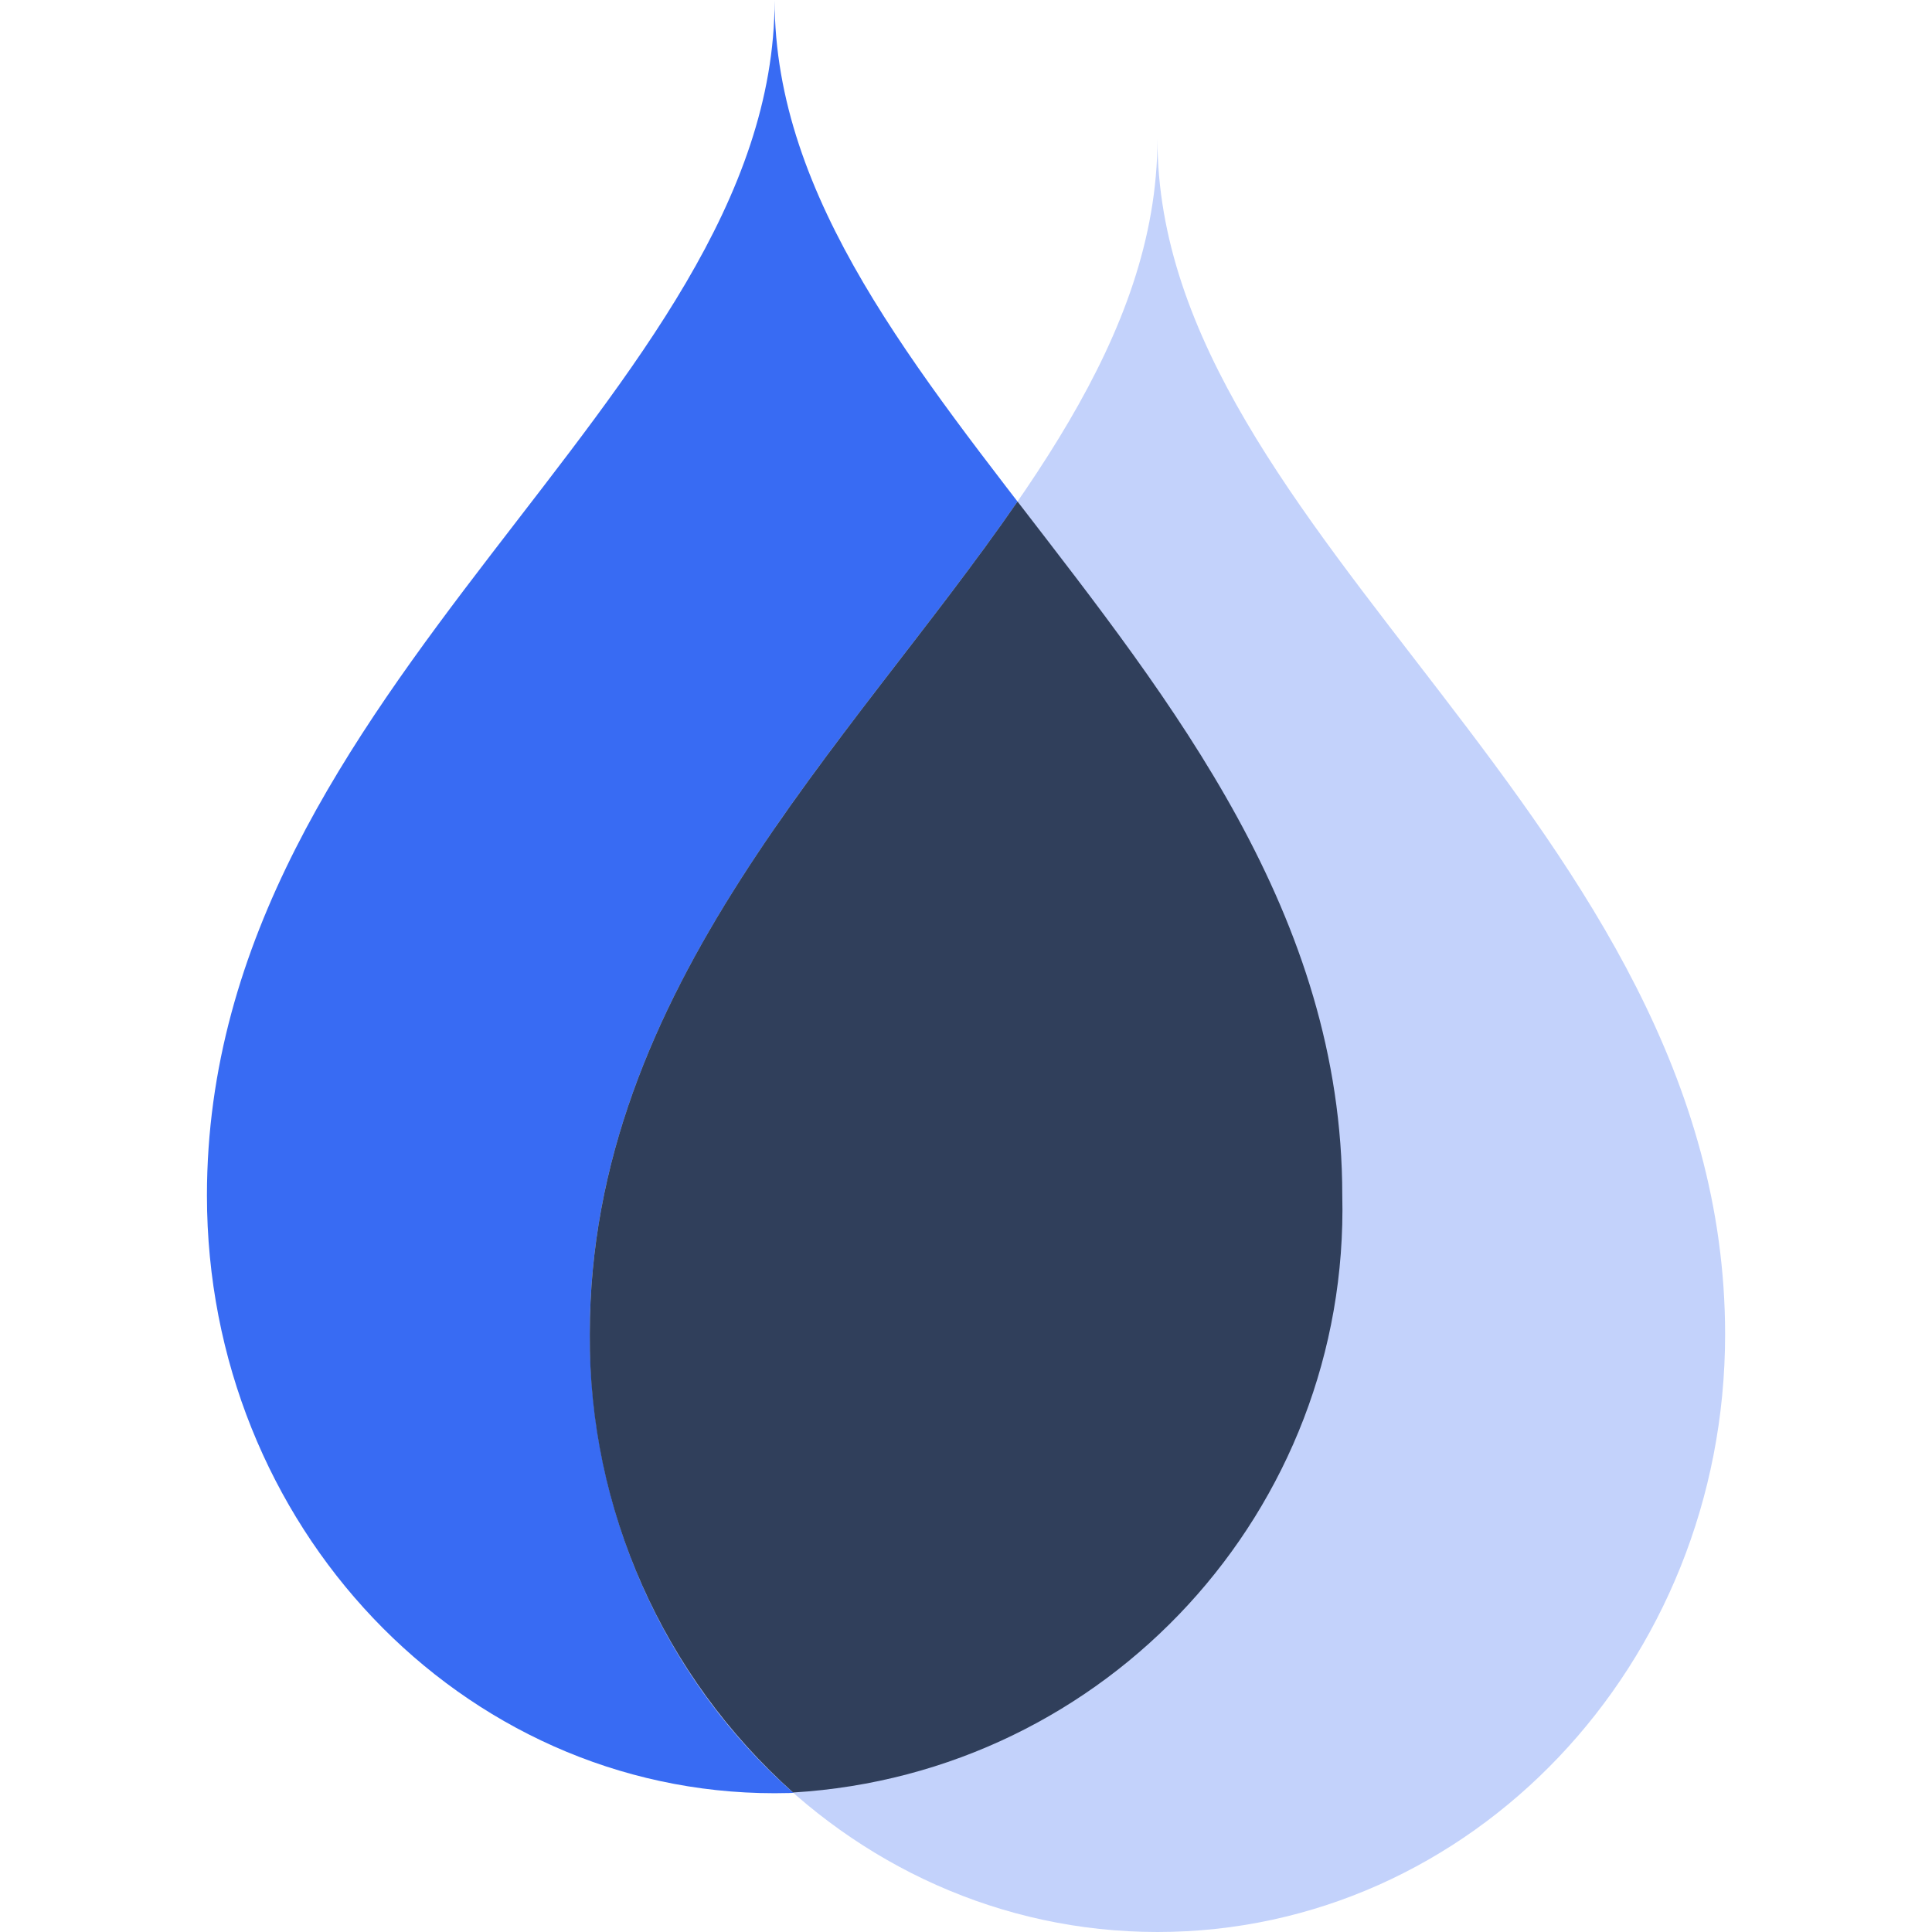
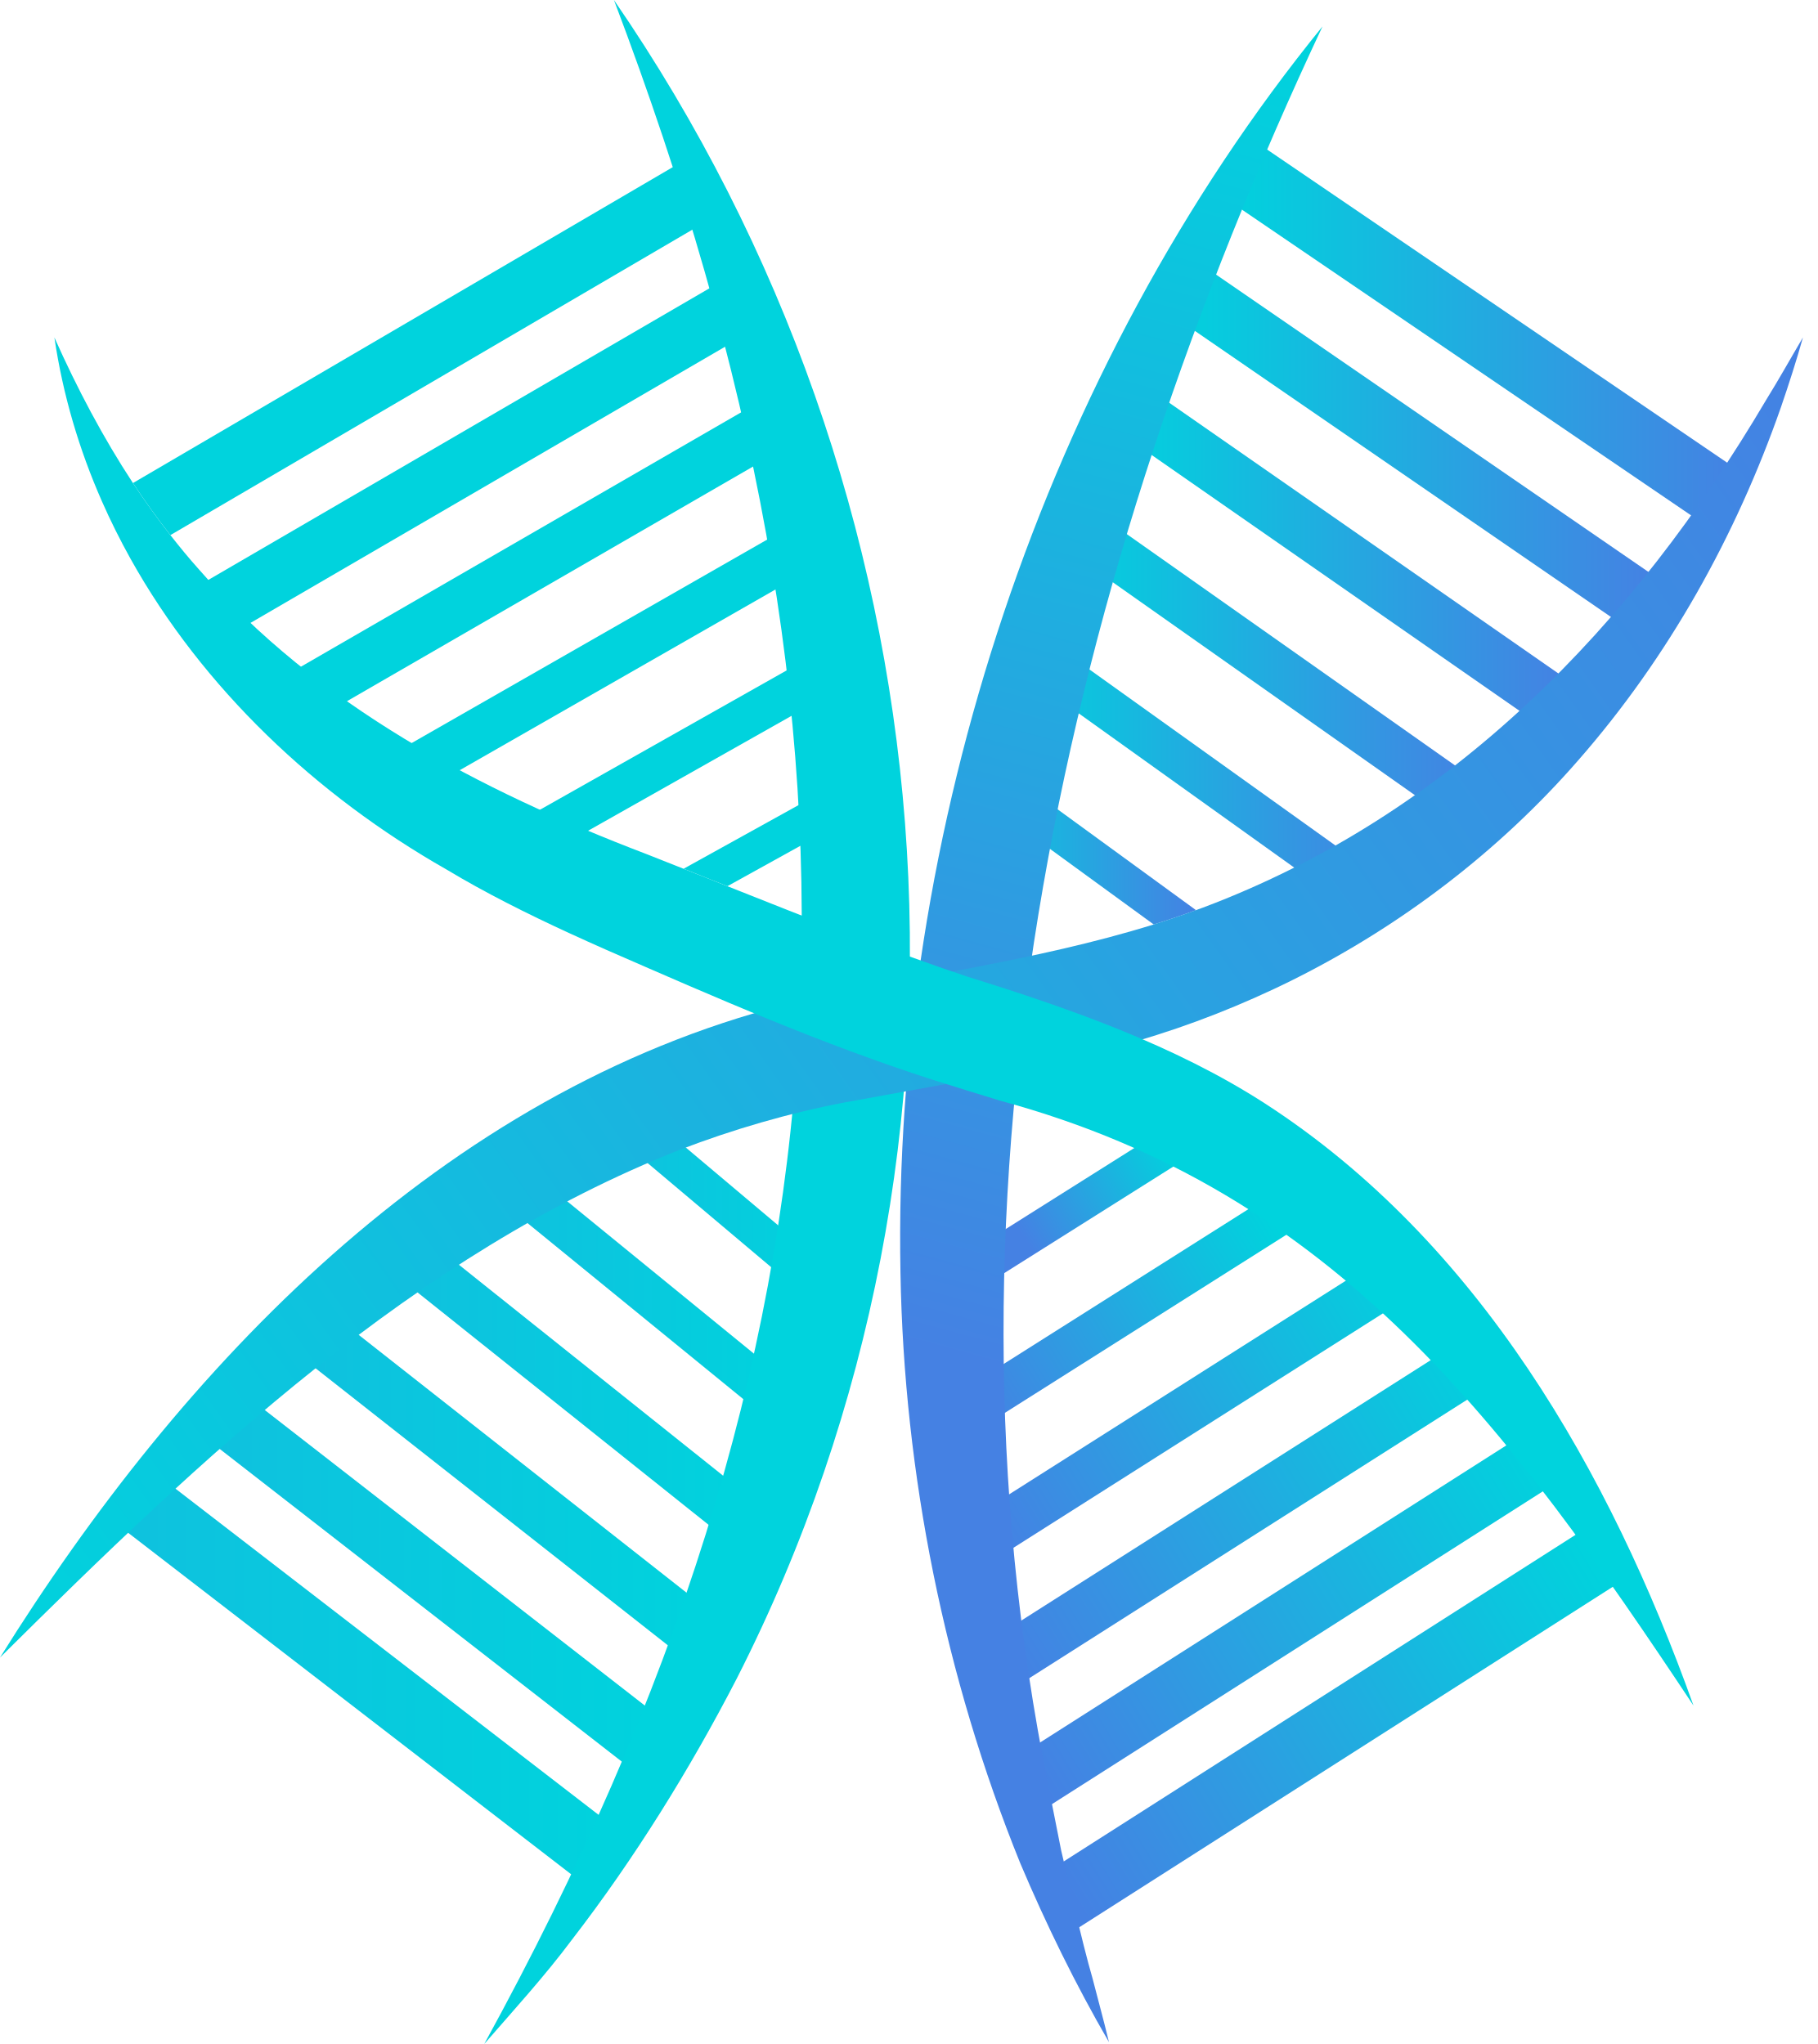
- <svg xmlns="http://www.w3.org/2000/svg" width="32" height="32" class="icon" viewBox="0 0 1024 1024">
-   <path fill="#386BF3" d="M410.558.109c0 210.974-300.876 361.752-300.876 633.548 0 174.943 134.704 316.787 300.876 316.787s300.877-141.817 300.877-316.787C711.408 361.752 410.558 210.974 410.558.109z" />
-   <path fill="#C3D2FB" d="M613.469 73.665c0 211.055-300.877 361.914-300.877 633.547C312.592 882.156 447.296 1024 613.47 1024s300.876-141.817 300.876-316.788C914.29 435.58 613.469 284.72 613.469 73.665z" />
-   <path fill="#303F5B" d="M312.592 707.212c0-183.713 137.636-312.171 226.723-441.39 81.702 106.112 172.12 218.74 172.12 367.726A309.755 309.755 0 0 1 420.36 950.064a323.114 323.114 0 0 1-107.769-242.852z" />
+ <svg xmlns="http://www.w3.org/2000/svg" width="112" height="126" viewBox="0 0 112 126" fill="none">
+   <g id="g8">
+     <g id="g100">
+       <g id="g102">
+         <g id="g108">
+           <g id="g110">
+             <path id="path120" d="M56.527 79.2L57.727 81.103L76.582 69.219L75.383 67.314L56.527 79.2Z" fill="url(#paint0_linear_7293_139586)" />
+           </g>
+         </g>
+       </g>
+     </g>
+     <g id="g122">
+       <g id="g124">
+         <g id="g130">
+           <g id="g132">
+             <path id="path140" d="M57.934 86.561L59.317 88.746L81.316 74.825L79.933 72.64L57.934 86.561Z" fill="url(#paint1_linear_7293_139586)" />
+           </g>
+         </g>
+       </g>
+     </g>
+     <g id="g142">
+       <g id="g144">
+         <g id="g150">
+           <g id="g152">
+             <path id="path160" d="M59.34 93.927L60.908 96.394L86.05 80.438L84.483 77.968L59.34 93.927Z" fill="url(#paint2_linear_7293_139586)" />
+           </g>
+         </g>
+       </g>
+     </g>
+     <g id="g162">
+       <g id="g164">
+         <g id="g170">
+           <g id="g172">
+             <path id="path180" d="M60.748 101.292L62.498 104.044L90.784 86.05L89.032 83.298L60.748 101.292Z" fill="url(#paint3_linear_7293_139586)" />
+           </g>
+         </g>
+       </g>
+     </g>
+     <g id="g182">
+       <g id="g184">
+         <g id="g190">
+           <g id="g192">
+             <path id="path200" d="M62.155 108.652L64.089 111.686L95.516 91.656L93.583 88.62L62.155 108.652Z" fill="url(#paint4_linear_7293_139586)" />
+           </g>
+         </g>
+       </g>
+     </g>
+     <g id="g202">
+       <g id="g204">
+         <g id="g210">
+           <g id="g212">
+             <path id="path220" d="M63.562 116.018L65.68 119.335L100.251 97.268L98.133 93.951L63.562 116.018Z" fill="url(#paint5_linear_7293_139586)" />
+           </g>
+         </g>
+       </g>
+     </g>
+     <g id="g222">
+       <g id="g224">
+         <g id="g230">
+           <g id="g232">
+             <path id="path240" d="M75.186 12.003L105.07 32.35L107.284 29.096L77.401 8.75L75.186 12.003Z" fill="url(#paint6_linear_7293_139586)" />
+           </g>
+         </g>
+       </g>
+     </g>
+     <g id="g242">
+       <g id="g244">
+         <g id="g250">
+           <g id="g252">
+             <path id="path260" d="M71.946 19.234L99.877 38.443L101.916 35.48L73.986 16.269L71.946 19.234Z" fill="url(#paint7_linear_7293_139586)" />
+           </g>
+         </g>
+       </g>
+     </g>
+     <g id="g262">
+       <g id="g264">
+         <g id="g270">
+           <g id="g272">
+             <path id="path280" d="M68.707 26.47L94.686 44.544L96.548 41.868L70.57 23.793L68.707 26.47Z" fill="url(#paint8_linear_7293_139586)" />
+           </g>
+         </g>
+       </g>
+     </g>
+     <g id="g282">
+       <g id="g284">
+         <g id="g290">
+           <g id="g292">
+             <path id="path300" d="M65.469 33.7L89.495 50.637L91.18 48.248L67.153 31.311L65.469 33.7Z" fill="url(#paint9_linear_7293_139586)" />
+           </g>
+         </g>
+       </g>
+     </g>
+     <g id="g302">
+       <g id="g304">
+         <g id="g310">
+           <g id="g312">
+             <path id="path320" d="M62.232 40.934L84.305 56.735L85.811 54.632L63.737 38.832L62.232 40.934Z" fill="url(#paint10_linear_7293_139586)" />
+           </g>
+         </g>
+       </g>
+     </g>
+     <g id="g322">
+       <g id="g324">
+         <g id="g330">
+           <g id="g332">
+             <path id="path340" d="M58.994 48.165L71.102 56.988C71.979 56.715 72.847 56.42 73.707 56.105L60.318 46.348L58.994 48.165Z" fill="url(#paint11_linear_7293_139586)" />
+           </g>
+         </g>
+       </g>
+     </g>
+     <g id="g342">
+       <g id="g344">
+         <g id="g350">
+           <g id="g352">
+             <path id="path360" d="M37.652 69.791L49.925 80.137L51.375 78.416L39.101 68.072L37.652 69.791Z" fill="url(#paint12_linear_7293_139586)" />
+           </g>
+         </g>
+       </g>
+     </g>
+     <g id="g362">
+       <g id="g364">
+         <g id="g370">
+           <g id="g372">
+             <path id="path380" d="M31.539 74.605L47.212 87.393L48.847 85.39L33.175 72.601L31.539 74.605Z" fill="url(#paint13_linear_7293_139586)" />
+           </g>
+         </g>
+       </g>
+     </g>
+     <g id="g382">
+       <g id="g384">
+         <g id="g390">
+           <g id="g392">
+             <path id="path400" d="M25.424 79.424L44.495 94.656L46.321 92.371L27.249 77.14L25.424 79.424Z" fill="url(#paint14_linear_7293_139586)" />
+           </g>
+         </g>
+       </g>
+     </g>
+     <g id="g402">
+       <g id="g404">
+         <g id="g410">
+           <g id="g412">
+             <path id="path420" d="M19.31 84.237L41.779 101.912L43.796 99.349L21.326 81.673L19.31 84.237Z" fill="url(#paint15_linear_7293_139586)" />
+           </g>
+         </g>
+       </g>
+     </g>
+     <g id="g422">
+       <g id="g424">
+         <g id="g430">
+           <g id="g432">
+             <path id="path440" d="M13.194 89.049L39.062 109.17L41.272 106.329L15.404 86.21L13.194 89.049Z" fill="url(#paint16_linear_7293_139586)" />
+           </g>
+         </g>
+       </g>
+     </g>
+     <g id="g442">
+       <g id="g444">
+         <g id="g450">
+           <g id="g452">
+             <path id="path460" d="M7.078 93.856L36.344 116.42L38.746 113.305L9.481 90.739L7.078 93.856Z" fill="url(#paint17_linear_7293_139586)" />
+           </g>
+         </g>
+       </g>
+     </g>
+     <g id="g464">
+       <g id="g470">
+         <path id="path472" d="M12.612 40.043L10.803 36.933L44.702 17.2L46.512 20.31L12.612 40.043Z" fill="#00D3DD" />
+       </g>
+       <g id="g474">
+         <path id="path476" d="M18.493 44.895L16.861 42.071L46.636 24.863L48.268 27.685L18.493 44.895Z" fill="#00D3DD" />
+       </g>
+       <g id="g478">
+         <path id="path480" d="M24.373 49.744L22.921 47.206L48.572 32.522L50.025 35.059L24.373 49.744Z" fill="#00D3DD" />
+       </g>
+       <g id="g482">
+         <path id="path484" d="M30.252 54.594L28.981 52.342L50.507 40.181L51.778 42.434L30.252 54.594Z" fill="#00D3DD" />
+       </g>
+       <g id="g486">
+         <path id="path488" d="M44.756 12.936L42.767 9.539L8.195 29.776C8.922 30.884 9.692 31.953 10.502 32.986L44.756 12.936Z" fill="#00D3DD" />
+       </g>
+       <g id="g490">
+         <path id="path492" d="M53.533 49.809L52.443 47.84L42.128 53.553C43.014 53.905 43.917 54.264 44.83 54.628L53.533 49.809Z" fill="#00D3DD" />
+       </g>
+     </g>
+     <g id="g494">
+       <g id="g496">
+         <g id="g502">
+           <g id="g504">
+             <path id="path512" d="M55.494 78.478C55.711 90.878 58.22 103.358 62.875 114.854C64.469 118.623 66.291 122.346 68.343 125.885C68.024 124.55 67.659 123.241 67.323 121.927C67.042 120.971 66.534 118.963 66.326 117.995L65.397 114.066L64.615 110.117C57.087 73.056 65.632 35.431 81.502 1.631C64.327 22.765 54.978 51.274 55.494 78.478Z" fill="url(#paint18_linear_7293_139586)" />
+           </g>
+         </g>
+       </g>
+     </g>
+     <g id="g516">
+       <g id="g522">
+         <path id="path524" d="M37.835 0C58.748 30.398 62.23 70.382 45.415 103.453C42.533 109.04 39.092 114.588 35.257 119.558C33.583 121.802 31.677 123.89 29.842 126C53.477 82.919 55.151 45.673 37.835 0Z" fill="#00D3DD" />
+       </g>
+     </g>
+     <g id="g526">
+       <g id="g528">
+         <g id="g534">
+           <g id="g536">
+             <path id="path544" d="M108.83 24.676C100.653 38.533 89.422 50.2 74.141 55.946C73.997 56.001 73.852 56.049 73.707 56.102C72.847 56.417 71.979 56.712 71.102 56.986C63.773 59.268 55.907 60.23 48.44 61.921C27.288 67.331 11.204 84.198 0 102.178C12.36 89.911 25.534 77.328 41.912 70.87C45.191 69.613 48.603 68.621 52.037 67.961C57.138 67.019 62.527 66.148 67.579 64.835C70.912 64.03 74.171 62.907 77.312 61.513C78.094 61.165 78.87 60.804 79.635 60.423C86.318 57.095 92.37 52.484 97.267 46.864C102.823 40.516 106.982 33.038 109.753 25.11C110.245 23.681 110.704 22.248 111.113 20.799C110.348 22.094 109.621 23.401 108.83 24.676Z" fill="url(#paint19_linear_7293_139586)" />
+           </g>
+         </g>
+       </g>
+     </g>
+     <g id="g554">
+       <path id="path556" d="M77.967 68.029C72.382 64.422 65.897 62.158 59.618 60.205C54.978 58.658 49.753 56.591 44.83 54.63C43.917 54.267 43.015 53.907 42.129 53.555C41.35 53.246 40.582 52.941 39.832 52.646C29.569 48.727 19.57 43.488 12.25 35.089C11.642 34.412 11.066 33.706 10.502 32.989C9.692 31.956 8.922 30.886 8.194 29.779C6.353 26.975 4.759 23.956 3.352 20.803C3.872 24.333 4.875 27.71 6.28 30.9C6.81 32.105 7.398 33.282 8.037 34.432C12.491 42.425 19.488 49.033 27.516 53.599C29.919 55.044 32.493 56.329 35.059 57.511C35.835 57.868 36.61 58.218 37.379 58.557C37.447 58.587 37.513 58.616 37.58 58.645C44.119 61.503 50.699 64.386 57.528 66.575C58.552 66.902 60.619 67.542 61.646 67.853C82.372 73.457 93.004 88.032 104.366 105.139C99.222 90.751 91.113 76.541 77.967 68.029Z" fill="#00D3DD" />
+     </g>
+   </g>
+   <defs>
+     <linearGradient id="paint0_linear_7293_139586" x1="72.341" y1="70.685" x2="45.363" y2="87.115" gradientUnits="userSpaceOnUse">
+       <stop stop-color="#00D3DD" />
+       <stop offset="0.342" stop-color="#4581E3" />
+       <stop offset="1" stop-color="#4581E3" />
+     </linearGradient>
+     <linearGradient id="paint1_linear_7293_139586" x1="78.523" y1="75.274" x2="59.964" y2="86.577" gradientUnits="userSpaceOnUse">
+       <stop stop-color="#00D3DD" />
+       <stop offset="1" stop-color="#4581E3" />
+     </linearGradient>
+     <linearGradient id="paint2_linear_7293_139586" x1="87.258" y1="78.313" x2="61.054" y2="94.271" gradientUnits="userSpaceOnUse">
+       <stop stop-color="#00D3DD" />
+       <stop offset="1" stop-color="#4581E3" />
+     </linearGradient>
+     <linearGradient id="paint3_linear_7293_139586" x1="92.203" y1="83.66" x2="61.958" y2="102.08" gradientUnits="userSpaceOnUse">
+       <stop stop-color="#00D3DD" />
+       <stop offset="1" stop-color="#4581E3" />
+     </linearGradient>
+     <linearGradient id="paint4_linear_7293_139586" x1="95.334" y1="90.106" x2="63.785" y2="109.32" gradientUnits="userSpaceOnUse">
+       <stop stop-color="#00D3DD" />
+       <stop offset="1" stop-color="#4581E3" />
+     </linearGradient>
+     <linearGradient id="paint5_linear_7293_139586" x1="98.72" y1="96.403" x2="65.789" y2="116.458" gradientUnits="userSpaceOnUse">
+       <stop stop-color="#00D3DD" />
+       <stop offset="1" stop-color="#4581E3" />
+     </linearGradient>
+     <linearGradient id="paint6_linear_7293_139586" x1="75.186" y1="20.55" x2="107.284" y2="20.55" gradientUnits="userSpaceOnUse">
+       <stop stop-color="#00D3DD" />
+       <stop offset="1" stop-color="#4581E3" />
+     </linearGradient>
+     <linearGradient id="paint7_linear_7293_139586" x1="71.947" y1="27.357" x2="101.917" y2="27.357" gradientUnits="userSpaceOnUse">
+       <stop stop-color="#00D3DD" />
+       <stop offset="1" stop-color="#4581E3" />
+     </linearGradient>
+     <linearGradient id="paint8_linear_7293_139586" x1="68.707" y1="34.169" x2="96.549" y2="34.169" gradientUnits="userSpaceOnUse">
+       <stop stop-color="#00D3DD" />
+       <stop offset="1" stop-color="#4581E3" />
+     </linearGradient>
+     <linearGradient id="paint9_linear_7293_139586" x1="65.469" y1="40.974" x2="91.18" y2="40.974" gradientUnits="userSpaceOnUse">
+       <stop stop-color="#00D3DD" />
+       <stop offset="1" stop-color="#4581E3" />
+     </linearGradient>
+     <linearGradient id="paint10_linear_7293_139586" x1="62.231" y1="47.784" x2="85.811" y2="47.784" gradientUnits="userSpaceOnUse">
+       <stop stop-color="#00D3DD" />
+       <stop offset="1" stop-color="#4581E3" />
+     </linearGradient>
+     <linearGradient id="paint11_linear_7293_139586" x1="58.995" y1="51.668" x2="73.707" y2="51.668" gradientUnits="userSpaceOnUse">
+       <stop stop-color="#00D3DD" />
+       <stop offset="1" stop-color="#4581E3" />
+     </linearGradient>
+     <linearGradient id="paint12_linear_7293_139586" x1="37.651" y1="74.104" x2="51.375" y2="74.104" gradientUnits="userSpaceOnUse">
+       <stop stop-color="#0FC1DE" />
+       <stop offset="1" stop-color="#00D3DD" />
+     </linearGradient>
+     <linearGradient id="paint13_linear_7293_139586" x1="31.539" y1="79.997" x2="48.846" y2="79.997" gradientUnits="userSpaceOnUse">
+       <stop stop-color="#0FC1DE" />
+       <stop offset="1" stop-color="#00D3DD" />
+     </linearGradient>
+     <linearGradient id="paint14_linear_7293_139586" x1="25.424" y1="85.898" x2="46.321" y2="85.898" gradientUnits="userSpaceOnUse">
+       <stop stop-color="#0FC1DE" />
+       <stop offset="1" stop-color="#00D3DD" />
+     </linearGradient>
+     <linearGradient id="paint15_linear_7293_139586" x1="19.31" y1="91.793" x2="43.795" y2="91.793" gradientUnits="userSpaceOnUse">
+       <stop stop-color="#0FC1DE" />
+       <stop offset="1" stop-color="#00D3DD" />
+     </linearGradient>
+     <linearGradient id="paint16_linear_7293_139586" x1="13.194" y1="97.69" x2="41.272" y2="97.69" gradientUnits="userSpaceOnUse">
+       <stop stop-color="#0FC1DE" />
+       <stop offset="1" stop-color="#00D3DD" />
+     </linearGradient>
+     <linearGradient id="paint17_linear_7293_139586" x1="7.078" y1="103.58" x2="38.747" y2="103.58" gradientUnits="userSpaceOnUse">
+       <stop stop-color="#0FC1DE" />
+       <stop offset="1" stop-color="#00D3DD" />
+     </linearGradient>
+     <linearGradient id="paint18_linear_7293_139586" x1="86.087" y1="4.169" x2="64.097" y2="85.131" gradientUnits="userSpaceOnUse">
+       <stop stop-color="#00D3DD" />
+       <stop offset="1" stop-color="#4581E3" />
+     </linearGradient>
+     <linearGradient id="paint19_linear_7293_139586" x1="1.489" y1="103.433" x2="113.094" y2="24.34" gradientUnits="userSpaceOnUse">
+       <stop stop-color="#00D3DD" />
+       <stop offset="1" stop-color="#4581E3" />
+     </linearGradient>
+   </defs>
</svg>
